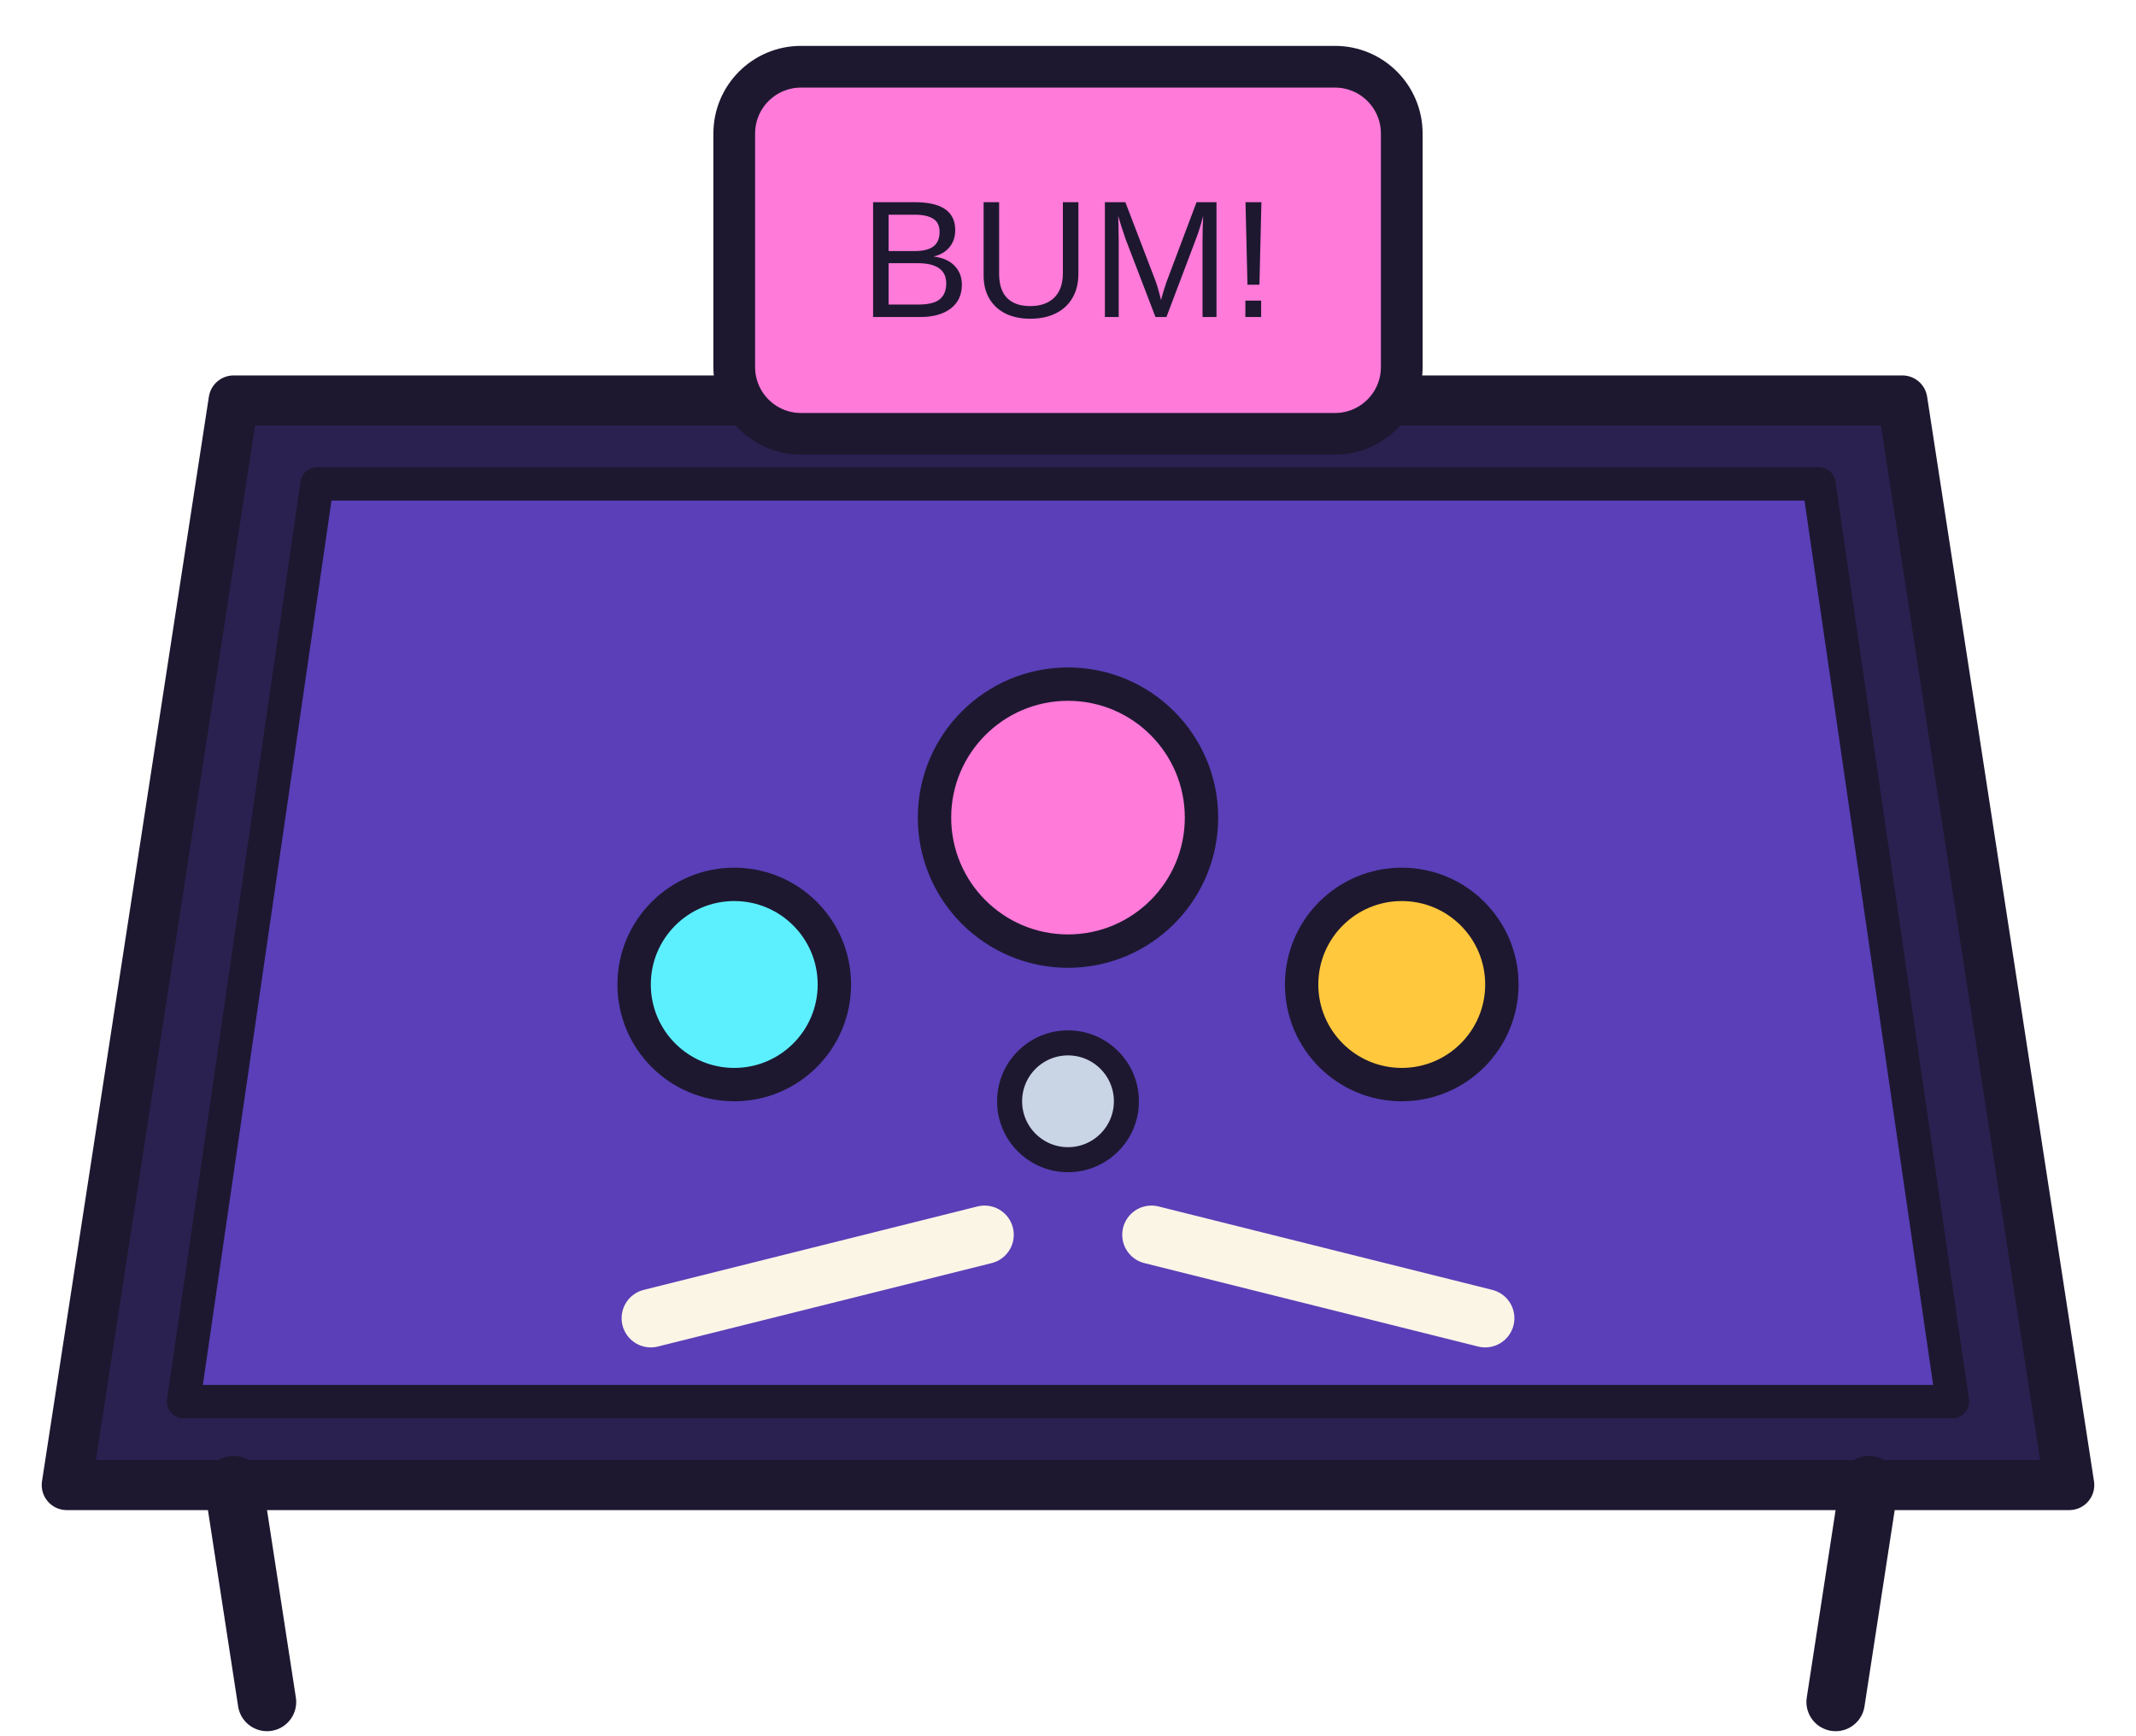
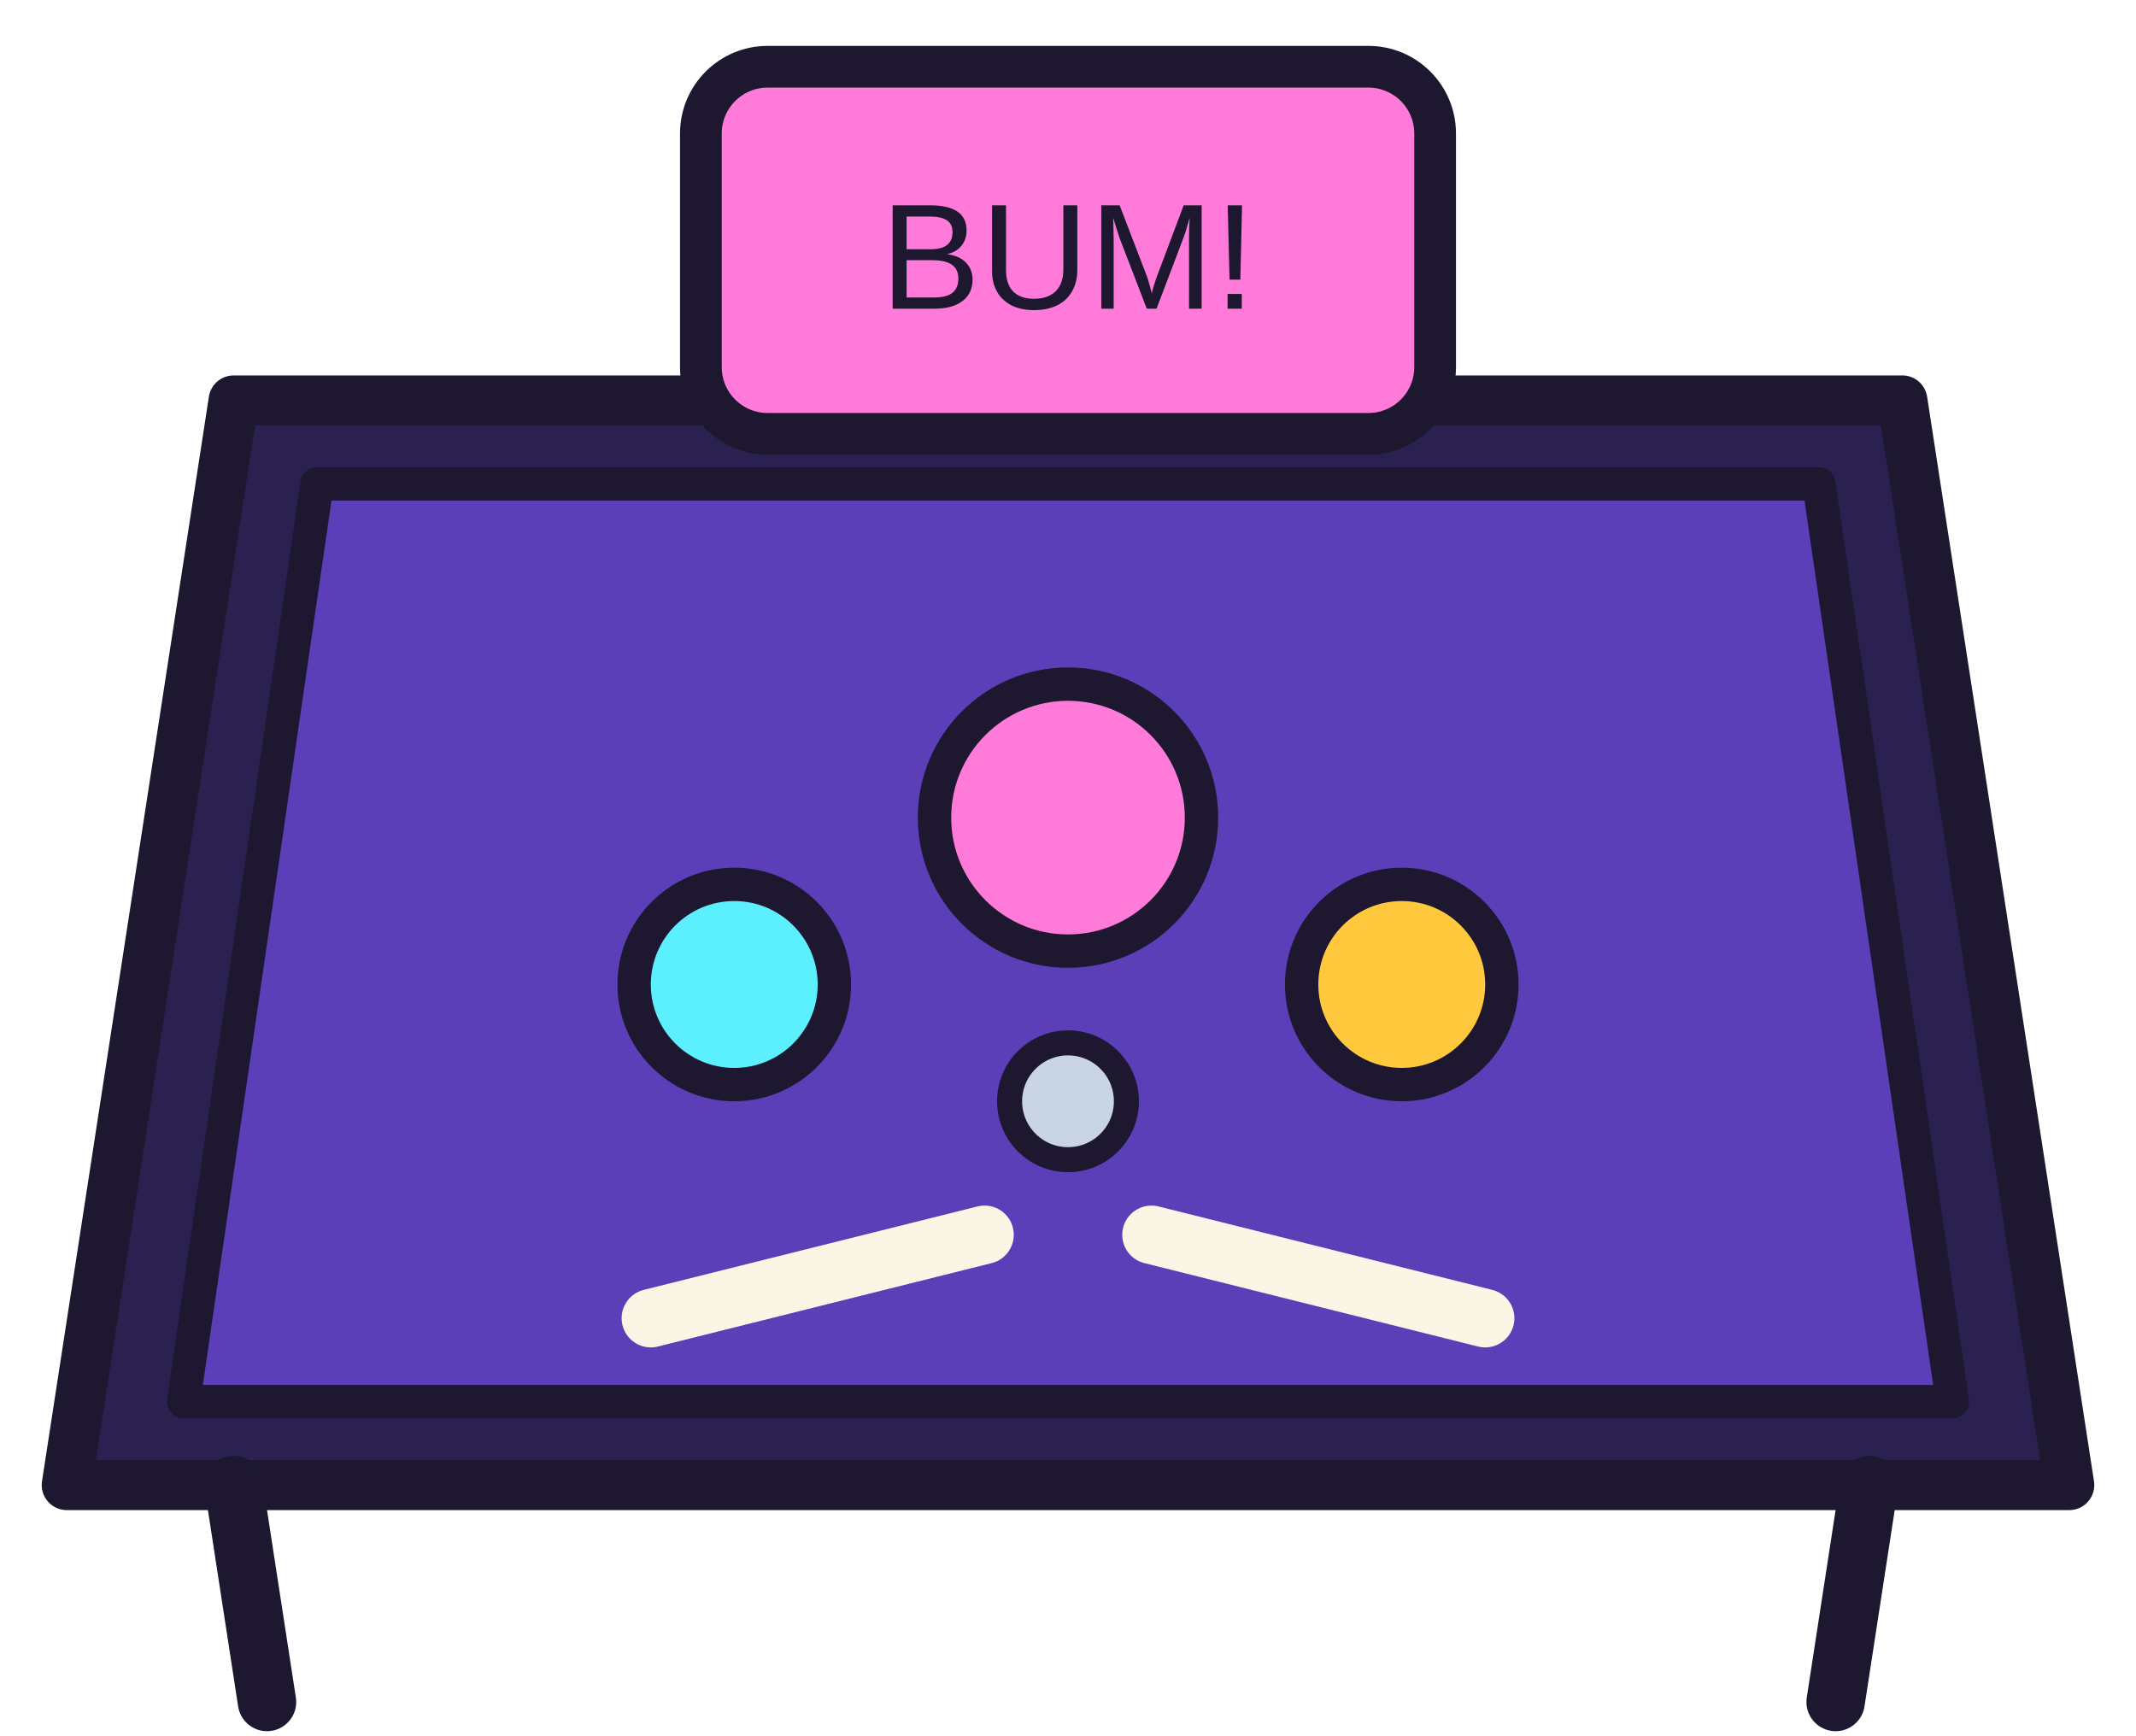
<svg xmlns="http://www.w3.org/2000/svg" data-pad="1" viewBox="-8 -8 256 208" width="256" height="208">
  <path d="M20 40 L220 40 L240 170 L0 170 Z" fill="#2b2150" stroke="#1d1830" stroke-width="6" stroke-linejoin="round" stroke-linecap="round" />
  <path d="M30 50 L210 50 L226 160 L14 160 Z" fill="#5a3fb8" stroke="#1d1830" stroke-width="4" stroke-linejoin="round" stroke-linecap="round" />
  <circle cx="120" cy="90" r="16" fill="#ff7ad9" stroke="#1d1830" stroke-width="4" />
  <circle cx="80" cy="110" r="12" fill="#5cf0ff" stroke="#1d1830" stroke-width="4" />
  <circle cx="160" cy="110" r="12" fill="#ffc83d" stroke="#1d1830" stroke-width="4" />
  <path d="M70 150 L110 140 M170 150 L130 140" fill="none" stroke="#fbf5e6" stroke-width="7" stroke-linecap="round" stroke-linejoin="round" />
  <circle cx="120" cy="124" r="7" fill="#c9d4e4" stroke="#1d1830" stroke-width="3" />
-   <rect x="80" y="0" width="80" height="44" rx="8" fill="#ff7ad9" stroke="#1d1830" stroke-width="5" />
-   <text x="120" y="30" text-anchor="middle" font-family="Arial Black, Arial, sans-serif" font-size="20" fill="#1d1830">BUM!</text>
+   <rect x="76" y="0" width="88" height="44" rx="8" fill="#ff7ad9" stroke="#1d1830" stroke-width="5" />
+   <text x="120" y="29" text-anchor="middle" font-family="Arial Black, Arial, sans-serif" font-size="18" fill="#1d1830">BUM!</text>
  <path d="M20 170 L24 196 M216 170 L212 196" fill="none" stroke="#1d1830" stroke-width="7" stroke-linecap="round" stroke-linejoin="round" />
</svg>
